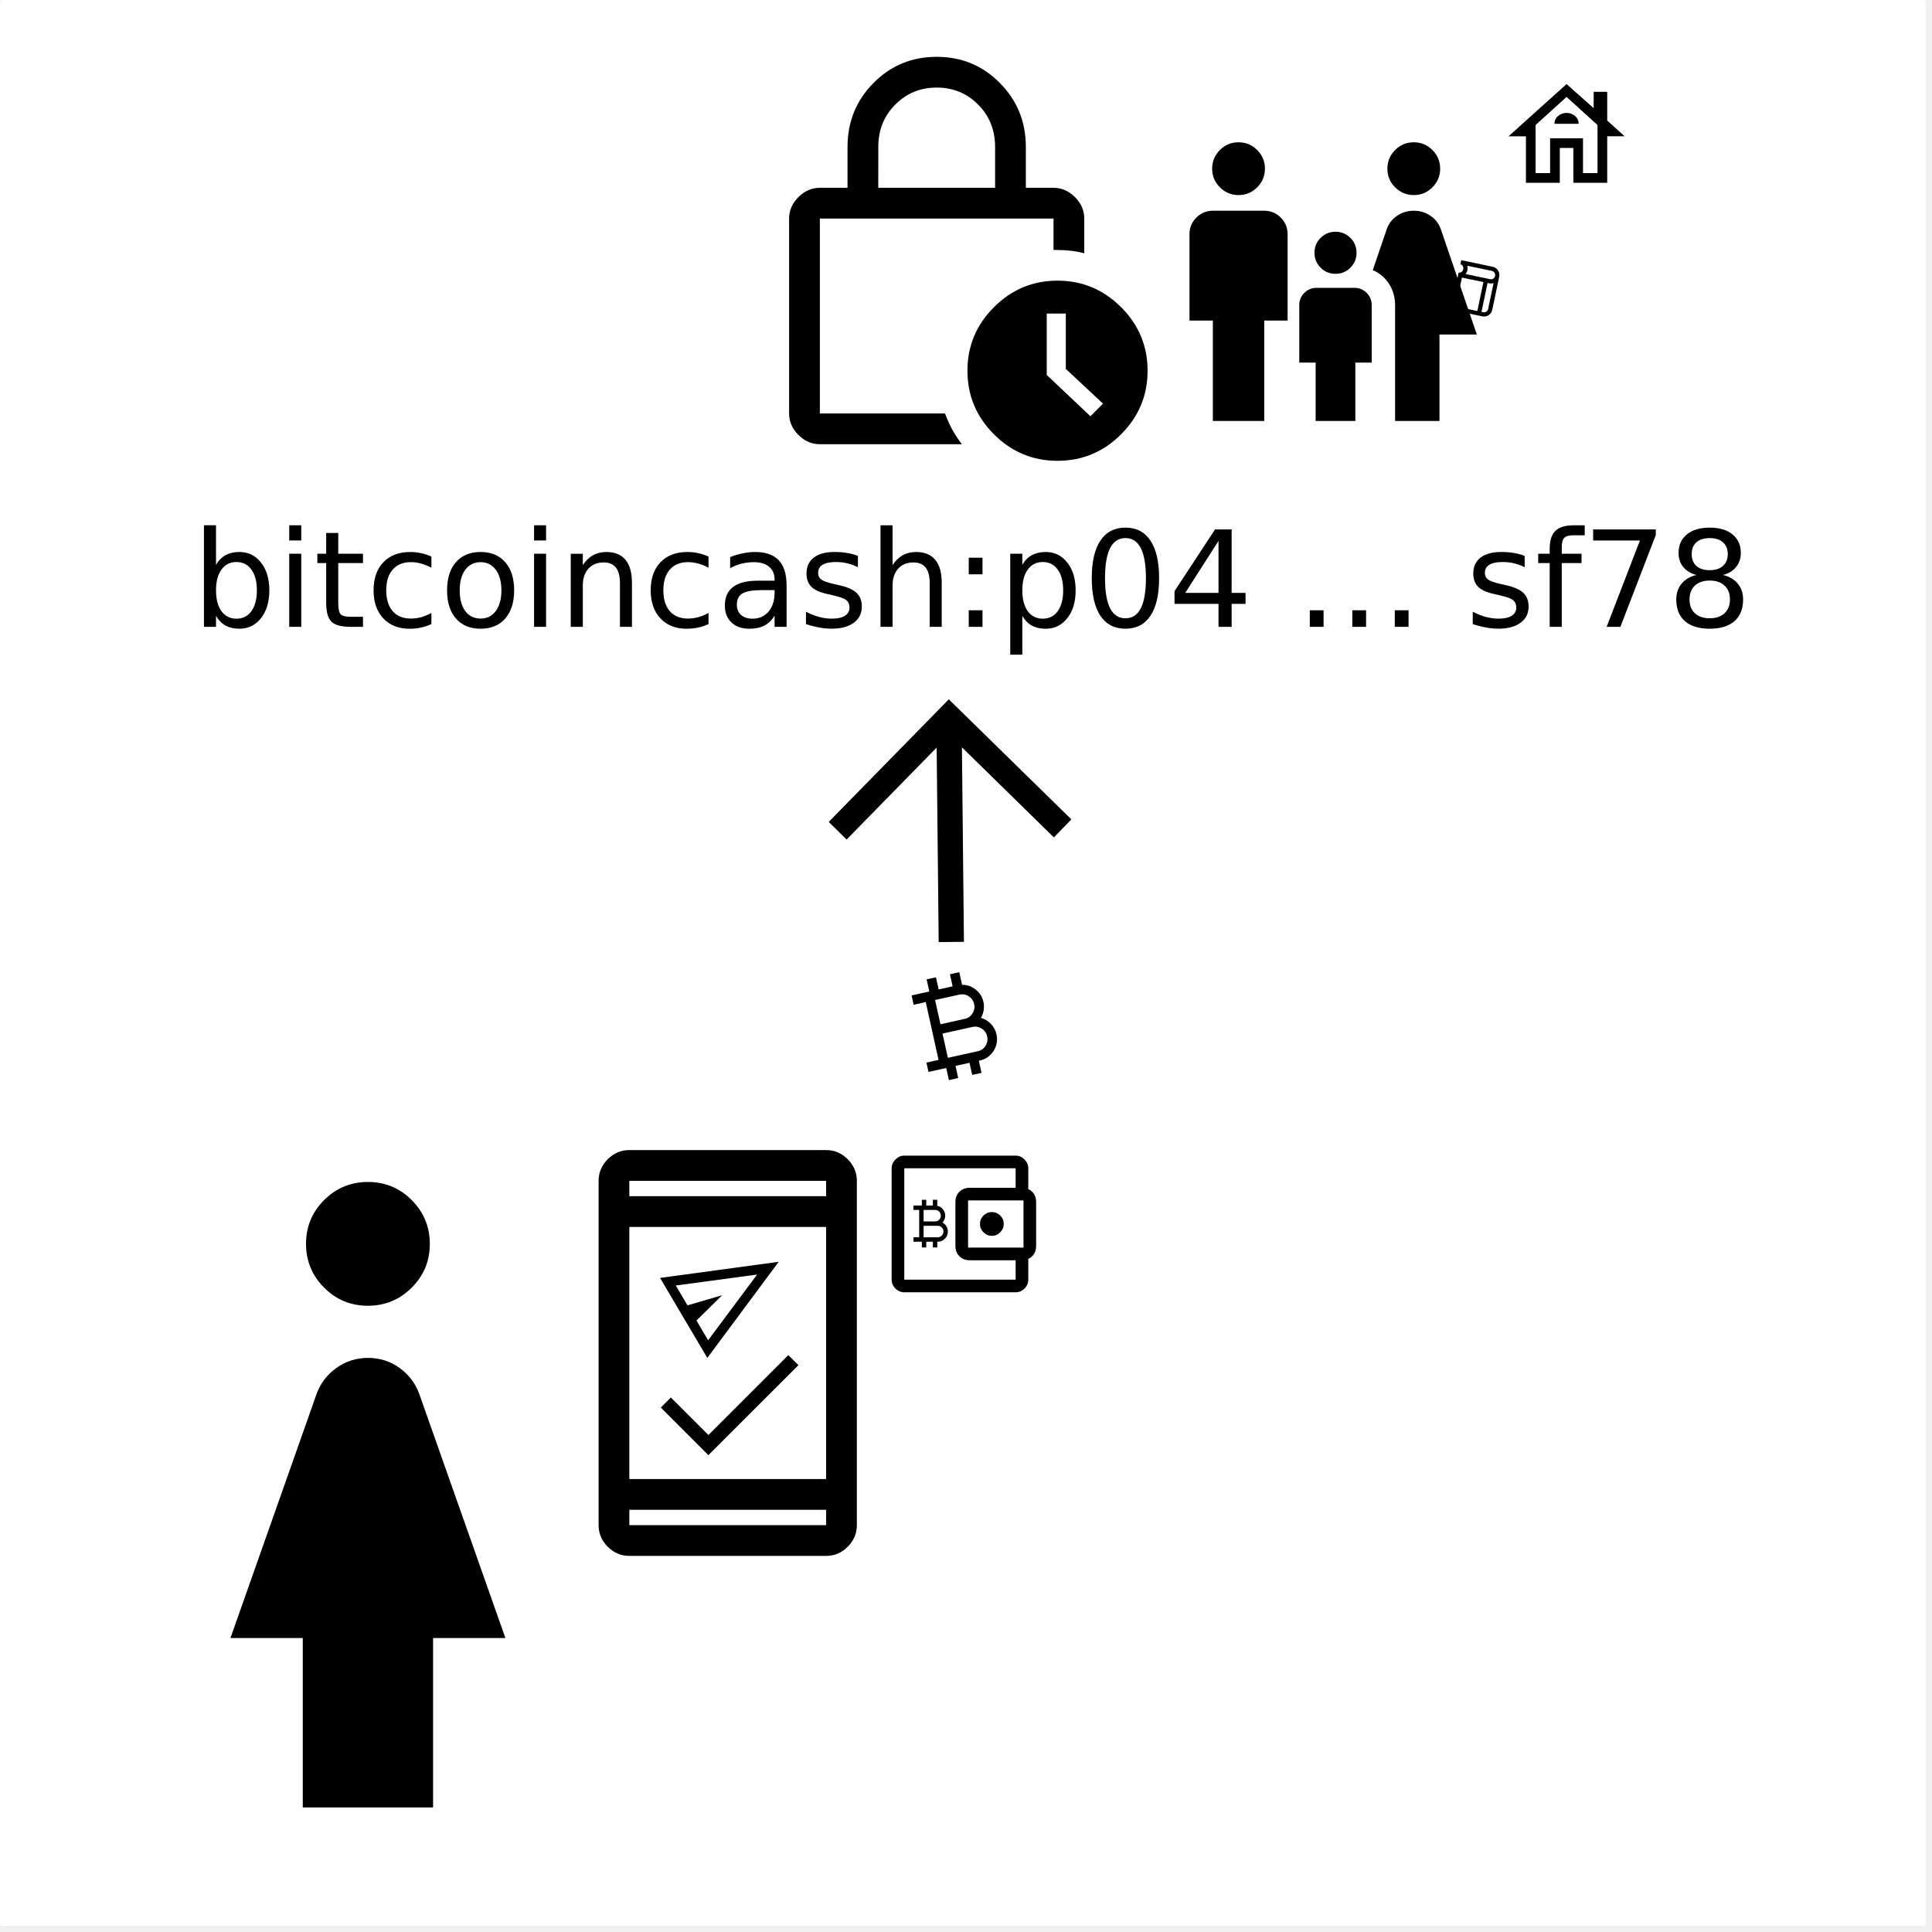
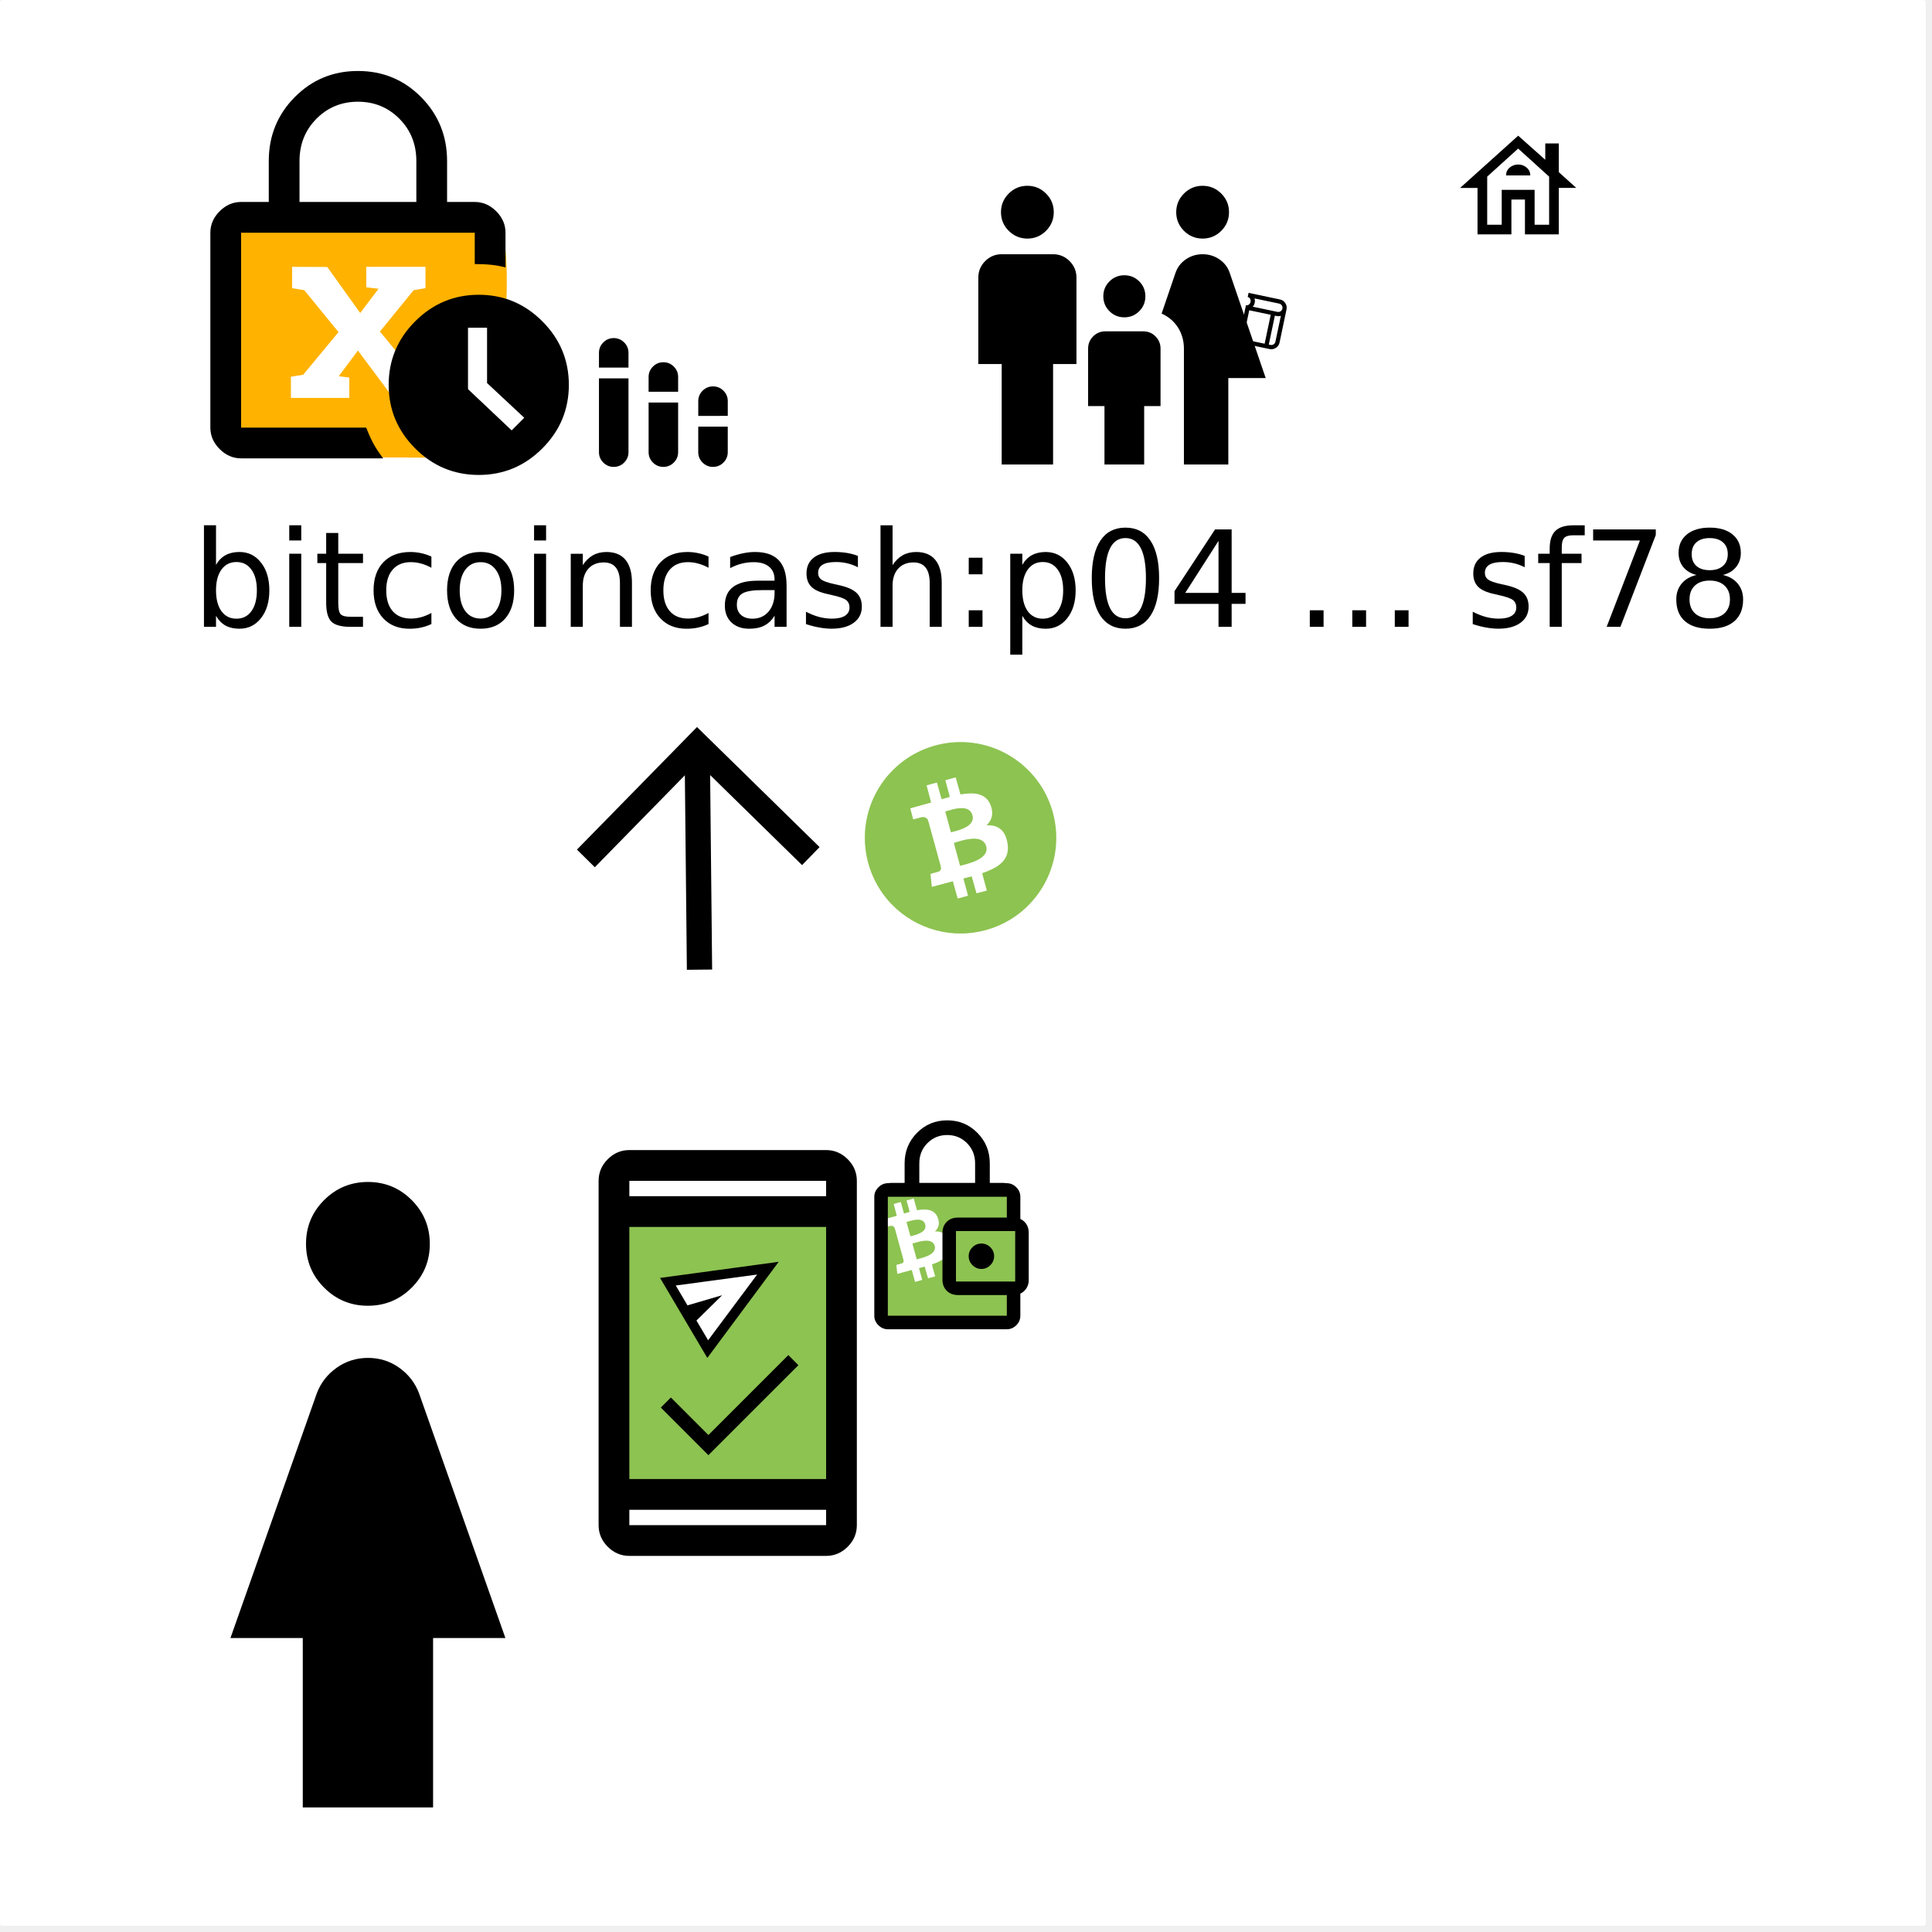
<svg xmlns="http://www.w3.org/2000/svg" width="400" height="400" version="1.1" viewBox="0 0 105.83 105.83" id="svg72">
  <defs id="defs76" />
-   <rect width="105.49" height="105.49" ry=".133" fill="#fff" id="rect2" />
+   <rect width="105.49" height="105.49" ry=".133" fill="#fff" id="rect2" style="fill:#ffffff" />
+   <g id="g2377" transform="matrix(0.9999685,0,0,0.9999685,-5.835873,-5.281656)">
+     <g transform="matrix(0.1014816,0,0,0.1014816,18.72145,16.95942)" id="g16">
+       <path d="M 65.419,0.361 C 45.375,0.361 10.667,-4.316 -1.014,10.154 -9.841,21.089 1.699,48.934 1.699,64.081 1.699,78.436 -11.356,108.515 -3.346,119.169 8.281,134.632 44.583,131.871 65.419,131.871 c 7.369,0 43.336,-0.132 50.284,0.452 0,0 8.178,-48.65 8.178,-76.472 2.816,-6.847 20.754,21.053 22.01,1.802 1.46,-22.376 0.951,-45.43 -3.651,-51.261 C 130.572,-8.395 85.717,0.361 65.419,0.361 Z m -34.705,28.607 18.962,0.066 17.785,24.847 9.873,-13.077 -6.604,-0.784 v -11.05 h 31.973 v 11.508 l -6.408,1.112 -18.177,22.296 19.158,23.343 6.67,1.046 v 11.443 h -18.635 l -19.093,-25.566 -10.331,13.862 5.689,0.719 v 10.985 h -31.516 v -11.443 l 6.604,-1.046 19.093,-23.016 -18.439,-22.623 -6.604,-1.112 z" fill="#ffb200" stroke="#000000" stroke-dasharray="0, 6.182" stroke-linejoin="bevel" stroke-miterlimit="4.1" stroke-opacity="0.253" stroke-width="0.562" id="path14" />
+     </g>
+     <path d="m 22.243,16.345 h 6.4 v -2.24 q 0,-1.381 -0.926,-2.316 -0.926,-0.935 -2.274,-0.935 -1.347,0 -2.274,0.935 -0.926,0.935 -0.926,2.316 z m 4.581,14.045 h -7.781 q -0.665,0 -1.175,-0.509 Q 17.359,29.371 17.359,28.706 V 18.029 q 0,-0.665 0.509,-1.175 0.509,-0.509 1.175,-0.509 h 1.516 v -2.24 q 0,-2.063 1.419,-3.499 1.419,-1.436 3.465,-1.436 2.046,0 3.465,1.436 1.419,1.436 1.419,3.499 v 2.24 h 1.516 q 0.665,0 1.175,0.509 0.509,0.509 0.509,1.175 v 1.903 q -0.371,-0.101 -0.771,-0.143 -0.4,-0.042 -0.914,-0.042 V 18.029 H 19.043 v 10.677 h 6.855 q 0.185,0.488 0.387,0.863 0.202,0.375 0.539,0.821 z m 5.238,0.909 q -2.029,0 -3.482,-1.453 -1.453,-1.453 -1.453,-3.482 0,-2.029 1.453,-3.482 1.453,-1.453 3.482,-1.453 2.029,0 3.482,1.453 1.453,1.453 1.453,3.482 0,2.029 -1.453,3.482 -1.453,1.453 -3.482,1.453 z m 1.802,-2.442 0.691,-0.69 -2.038,-1.903 v -3.031 h -1.044 v 3.365 z M 19.043,18.028 v 10.677 z" stroke-width="0.025" id="path16-3" />
+     <path d="m 39.455,30.858 q -0.334,0 -0.571,-0.237 -0.237,-0.237 -0.237,-0.571 v -4.042 h 1.617 v 4.042 q 0,0.334 -0.238,0.571 -0.238,0.237 -0.571,0.237 z M 38.647,25.419 v -0.809 q 0,-0.334 0.238,-0.571 0.238,-0.237 0.571,-0.237 0.334,0 0.571,0.237 0.237,0.237 0.237,0.571 v 0.808 z m 3.527,5.439 q -0.334,0 -0.571,-0.237 -0.237,-0.237 -0.237,-0.571 v -2.719 h 1.617 v 2.719 q 0,0.334 -0.238,0.571 -0.238,0.237 -0.571,0.237 z m -0.808,-4.116 v -0.809 q 0,-0.334 0.238,-0.571 0.238,-0.237 0.571,-0.237 0.334,0 0.571,0.237 0.237,0.237 0.237,0.571 v 0.808 z m 3.527,4.116 q -0.334,0 -0.571,-0.237 -0.237,-0.237 -0.237,-0.571 v -1.396 h 1.617 v 1.396 q 0,0.334 -0.238,0.571 -0.238,0.237 -0.571,0.237 z M 44.086,28.065 V 27.256 q 0,-0.334 0.238,-0.571 0.238,-0.237 0.571,-0.237 0.334,0 0.571,0.237 0.237,0.237 0.237,0.571 v 0.808 z" stroke-width="0.011" id="path18-5" />
+   </g>
  <path d="m20.15 71.526q-1.406 0-2.397-0.994-0.99-0.994-0.99-2.4t0.994-2.397q0.994-0.99 2.4-0.99 1.406 0 2.397 0.994 0.99 0.994 0.99 2.4 0 1.406-0.994 2.397-0.994 0.99-2.4 0.99zm-3.565 27.481v-9.279h-3.962l4.729-13.401q0.321-0.857 1.084-1.401 0.763-0.544 1.722-0.544 0.959 0 1.718 0.544 0.758 0.544 1.08 1.401l4.729 13.401h-3.962v9.279z" stroke-width=".054" id="path4" />
-   <g transform="matrix(.67613 0 0 .67613 -2.184 16.186)" id="g10">
-     <path d="m77.914 77.124v-0.465h-0.679v-0.357h0.465v-2.216h-0.465v-0.357h0.679v-0.465h0.357v0.465h0.536v-0.465h0.357v0.484q0.286 0.064 0.465 0.29 0.179 0.226 0.179 0.512 0 0.152-0.057 0.298-0.057 0.146-0.164 0.262 0.202 0.109 0.319 0.304 0.117 0.195 0.117 0.424 0 0.34-0.24 0.581-0.24 0.241-0.583 0.241h-0.036v0.465h-0.357v-0.465h-0.536v0.465zm0.143-2.109h0.93q0.195 0 0.33-0.137 0.135-0.137 0.135-0.328 0-0.195-0.135-0.33-0.135-0.135-0.33-0.135h-0.93zm0 1.287h1.144q0.195 0 0.33-0.137 0.135-0.137 0.135-0.328 0-0.195-0.135-0.33-0.135-0.135-0.33-0.135h-1.144z" stroke-width=".005" id="path6" />
-     <path d="m83.586 76.184q0.39 0 0.677-0.287 0.287-0.287 0.287-0.682 0-0.395-0.287-0.677-0.287-0.282-0.677-0.282-0.39 0-0.677 0.282-0.287 0.282-0.287 0.677 0 0.395 0.287 0.682 0.287 0.287 0.677 0.287zm-7.094 3.004v0.543-9.021zm0 1.569q-0.405 0-0.715-0.305-0.31-0.305-0.31-0.72v-9.021q0-0.405 0.31-0.715 0.31-0.31 0.715-0.31h9.021q0.415 0 0.72 0.31 0.305 0.31 0.305 0.715v1.886h-1.025v-1.886h-9.021v9.021h9.021v-1.876h1.025v1.876q0 0.415-0.305 0.72t-0.72 0.305zm5.31-2.594q-0.518 0-0.843-0.325-0.325-0.325-0.325-0.833v-3.557q0-0.518 0.325-0.838 0.325-0.32 0.843-0.32h4.203q0.518 0 0.843 0.32 0.325 0.32 0.325 0.838v3.557q0 0.507-0.325 0.833-0.325 0.325-0.843 0.325zm4.347-1.025v-3.824h-4.49v3.824z" stroke-width=".015" id="path8" />
+   <g id="g9985" transform="matrix(0.4776446,0,0,0.4776446,-9.068813,56.5661)">
+     <g id="g9973">
+       <path d="m 124.414,17.231 h 6.4 v -2.24 c 0,-0.921 -0.309,-1.692 -0.926,-2.316 -0.618,-0.623 -1.375,-0.935 -2.273,-0.935 -0.898,0 -1.656,0.312 -2.273,0.935 -0.618,0.623 -0.926,1.395 -0.926,2.316 z m 4.581,14.045 h -7.781 c -0.443,0 -0.835,-0.17 -1.175,-0.509 -0.34,-0.34 -0.509,-0.731 -0.509,-1.175 V 18.915 c 0,-0.443 0.17,-0.835 0.509,-1.175 0.34,-0.34 0.731,-0.509 1.175,-0.509 h 1.516 v -2.24 c 0,-1.375 0.473,-2.542 1.419,-3.499 0.946,-0.957 2.101,-1.436 3.465,-1.436 1.364,0 2.519,0.479 3.465,1.436 0.946,0.957 1.419,2.123 1.419,3.499 v 2.24 h 1.516 c 0.443,0 0.835,0.17 1.175,0.509 0.34,0.34 0.509,0.731 0.509,1.175 v 1.903 c -0.247,-0.067 -0.504,-0.115 -0.77,-0.143 -0.267,-0.028 -0.571,-0.042 -0.914,-0.042 v -1.718 h -12.799 v 10.677 h 6.854 c 0.124,0.326 0.253,0.613 0.387,0.863 0.135,0.25 0.314,0.523 0.539,0.821 z m -7.781,-12.361 v 10.677 z" stroke-width="0.025" id="path26-9" />
+     </g>
+     <g transform="matrix(1.6027,0,0,1.6027,-11.12753,-76.26737)" id="g14-3">
+       <g transform="matrix(0.00965946,0,0,0.00965946,80.69794,59.92945)" id="g58-6-7">
+         <rect style="fill:#8dc351;fill-opacity:1;stroke-width:65.595;stroke-linejoin:round;stroke-dashoffset:7.35" id="rect3960-5" width="1000.355" height="963.94" x="116.863" y="-95.88" />
+         <g transform="matrix(0.04188,0,0,0.04188,75.616,54.993)" fill="#8dc351" id="g52-2-9">
+           <path d="m 7525,15989 c -349,-23 -745,-74 -1074,-139 -1411,-279 -2741,-944 -3806,-1903 -103,-94 -479,-466 -575,-572 -245,-266 -540,-648 -754,-974 -84,-128 -216,-339 -216,-346 0,-2 -17,-32 -38,-66 -48,-80 -130,-233 -220,-414 C 359,10611 82,9566 10,8445 -3,8240 -3,7750 10,7545 113,5935 655,4458 1610,3185 c 239,-319 428,-535 744,-850 286,-286 436,-420 706,-632 C 4666,442 6732,-162 8765,35 c 1734,169 3354,891 4645,2071 632,577 1156,1241 1589,2014 64,113 231,450 301,605 345,767 574,1625 659,2470 32,311 41,496 41,810 0,808 -118,1588 -356,2359 -526,1697 -1613,3186 -3064,4197 -1216,848 -2616,1332 -4135,1429 -181,11 -740,11 -920,-1 z" id="path50-9-2" />
+         </g>
+         <g transform="matrix(0.0610117,0,0,0.0610117,-103.8285,-229.3502)" fill="#ffffff" id="g56-1-2">
+           <path d="m 7751,13046 c -6,-17 -62,-222 -127,-456 -195,-713 -262,-951 -266,-956 -3,-2 -398,103 -879,234 -481,131 -875,238 -877,237 -3,-3 -112,-1041 -112,-1071 0,-17 8,-23 33,-28 75,-14 558,-147 627,-172 101,-38 181,-113 204,-193 28,-95 21,-155 -43,-390 -33,-119 -139,-504 -236,-856 -97,-352 -239,-867 -315,-1145 -76,-278 -193,-703 -260,-945 -67,-242 -142,-514 -166,-605 -25,-91 -57,-185 -72,-210 -44,-77 -110,-138 -190,-177 -67,-34 -84,-38 -171,-41 -134,-6 -233,16 -734,162 -81,23 -120,30 -122,22 -7,-20 -247,-901 -249,-910 0,-4 87,-33 194,-62 107,-30 499,-138 870,-241 371,-102 678,-189 682,-192 4,-3 -81,-323 -188,-711 -107,-388 -192,-710 -190,-715 2,-6 28,-17 57,-24 30,-8 222,-61 428,-117 206,-57 376,-103 377,-101 1,1 88,315 193,697 106,382 194,696 196,698 2,2 137,-35 302,-83 164,-48 318,-92 343,-100 35,-10 44,-17 42,-31 -2,-11 -87,-320 -188,-689 -101,-368 -184,-674 -184,-680 0,-9 858,-250 865,-243 2,2 91,322 198,711 107,389 196,710 199,712 2,3 42,-2 89,-10 416,-74 899,-94 1184,-51 672,104 1078,440 1283,1061 196,592 97,1085 -302,1499 l -73,76 h 118 c 828,0 1344,393 1564,1190 130,470 135,910 15,1273 -41,126 -137,313 -218,427 -145,205 -419,444 -699,612 -277,166 -754,378 -1083,483 -30,10 -58,20 -62,24 -4,3 71,290 166,636 96,347 185,671 198,721 l 25,91 -426,117 c -234,64 -431,116 -436,116 -6,0 -98,-318 -204,-707 -107,-390 -195,-709 -196,-710 -1,-2 -143,35 -316,81 -173,46 -329,87 -346,91 -18,3 -33,12 -33,18 0,11 16,68 259,952 71,259 128,471 126,473 -1,1 -196,56 -433,121 l -431,118 z m 442,-2762 c 928,-243 1429,-470 1733,-785 93,-98 132,-151 179,-252 54,-113 70,-186 69,-317 0,-211 -79,-419 -214,-563 -317,-339 -883,-384 -1824,-143 -226,58 -696,197 -696,207 0,4 117,433 260,953 143,520 260,948 260,951 0,10 22,5 233,-51 z M 7391,7495 c 657,-172 1015,-321 1295,-540 97,-76 161,-145 225,-243 60,-91 87,-161 107,-277 19,-113 7,-234 -39,-369 -102,-305 -310,-473 -660,-532 -82,-13 -140,-16 -298,-11 -227,6 -400,32 -681,103 -171,42 -609,170 -618,179 -4,4 126,484 431,1588 24,87 46,147 53,147 6,0 90,-20 185,-45 z" fill="#ffffff" id="path54-2-8" />
+         </g>
+       </g>
+       <path d="m 89.015,64.495 q 0.368,0 0.639,-0.271 0.271,-0.271 0.271,-0.643 0,-0.373 -0.271,-0.639 -0.271,-0.266 -0.639,-0.266 -0.368,0 -0.639,0.266 -0.271,0.266 -0.271,0.639 0,0.372 0.271,0.643 0.271,0.271 0.639,0.271 z m -6.696,2.835 v 0.513 -8.514 z m 0,1.48 q -0.382,0 -0.675,-0.288 -0.293,-0.288 -0.293,-0.68 v -8.514 q 0,-0.382 0.293,-0.675 0.293,-0.293 0.675,-0.293 h 8.514 q 0.392,0 0.68,0.293 0.288,0.293 0.288,0.675 v 1.78 h -0.968 v -1.78 h -8.514 v 8.514 h 8.514 v -1.771 h 0.968 v 1.771 q 0,0.392 -0.288,0.68 -0.288,0.288 -0.68,0.288 z m 5.012,-2.448 q -0.489,0 -0.796,-0.307 -0.307,-0.307 -0.307,-0.786 v -3.357 q 0,-0.489 0.307,-0.791 0.307,-0.302 0.796,-0.302 h 3.967 q 0.489,0 0.796,0.302 0.307,0.302 0.307,0.791 v 3.357 q 0,0.479 -0.307,0.786 -0.307,0.307 -0.796,0.307 z m 4.102,-0.968 v -3.609 h -4.238 v 3.609 z" stroke-width="0.015" id="path12-9" />
+     </g>
+     <rect style="fill:#8dc351;stroke-width:2.858;stroke-linejoin:round;stroke-dashoffset:7.35;fill-opacity:1" id="rect4978" width="26.03" height="32.744" x="89.462" y="20.373" />
  </g>
  <path d="m34.474 85.228q-0.682 0-1.183-0.501-0.501-0.501-0.501-1.183v-18.862q0-0.682 0.501-1.183 0.501-0.501 1.183-0.501h10.778q0.682 0 1.183 0.501 0.501 0.501 0.501 1.183v18.862q0 0.682-0.501 1.183-0.501 0.501-1.183 0.501zm0-2.526v0.842h10.778v-0.842zm0-1.684h10.778v-13.81h-10.778zm0-15.494h10.778v-0.842h-10.778zm0 0v-0.842zm0 17.178v0.842z" stroke-width=".025" id="path12" />
-   <path d="m48.109 10.288h6.4v-2.24q0-1.381-0.926-2.316-0.926-0.935-2.273-0.935-1.347 0-2.273 0.935-0.926 0.935-0.926 2.316zm4.581 14.045h-7.781q-0.665 0-1.175-0.509-0.509-0.509-0.509-1.175v-10.677q0-0.665 0.509-1.175 0.509-0.509 1.175-0.509h1.516v-2.24q0-2.063 1.419-3.499 1.419-1.436 3.465-1.436 2.046 0 3.465 1.436 1.419 1.436 1.419 3.499v2.24h1.516q0.665 0 1.175 0.509 0.509 0.509 0.509 1.175v1.903q-0.371-0.101-0.77-0.143-0.4-0.042-0.914-0.042v-1.718h-12.799v10.677h6.854q0.185 0.488 0.387 0.863 0.202 0.375 0.539 0.821zm5.238 0.909q-2.029 0-3.482-1.452t-1.452-3.482q0-2.029 1.452-3.482t3.482-1.452q2.029 0 3.482 1.452t1.452 3.482q0 2.029-1.452 3.482t-3.482 1.452zm1.802-2.442 0.69-0.69-2.038-1.903v-3.031h-1.044v3.364zm-14.82-10.829v10.677z" stroke-width=".025" id="path14" />
  <g stroke-width=".229" aria-label="bitcoincash:p04 ... sf78" id="g60">
    <path d="m14.071 32.338q0-0.726-0.3-1.137-0.297-0.415-0.819-0.415t-0.822 0.415q-0.297 0.411-0.297 1.137t0.297 1.141q0.3 0.411 0.822 0.411t0.819-0.411q0.3-0.415 0.3-1.141zm-2.238-1.398q0.207-0.358 0.522-0.529 0.318-0.175 0.758-0.175 0.729 0 1.183 0.579 0.458 0.579 0.458 1.523t-0.458 1.523q-0.454 0.579-1.183 0.579-0.44 0-0.758-0.172-0.315-0.175-0.522-0.533v0.601h-0.661v-5.563h0.661z" id="path16" />
    <path d="m15.844 30.332h0.658v4.004h-0.658zm0-1.559h0.658v0.833h-0.658z" id="path18" />
    <path d="m18.529 29.196v1.137h1.355v0.511h-1.355v2.174q0 0.49 0.132 0.629 0.136 0.139 0.547 0.139h0.676v0.551h-0.676q-0.761 0-1.051-0.282-0.29-0.286-0.29-1.037v-2.174h-0.483v-0.511h0.483v-1.137z" id="path20" />
    <path d="m23.631 30.486v0.615q-0.279-0.154-0.561-0.229-0.279-0.079-0.565-0.079-0.64 0-0.994 0.408-0.354 0.404-0.354 1.137t0.354 1.141q0.354 0.404 0.994 0.404 0.286 0 0.565-0.075 0.282-0.079 0.561-0.232v0.608q-0.275 0.129-0.572 0.193-0.293 0.064-0.626 0.064-0.904 0-1.437-0.568-0.533-0.568-0.533-1.534 0-0.98 0.536-1.541 0.54-0.561 1.476-0.561 0.304 0 0.593 0.064 0.29 0.061 0.561 0.186z" id="path22" />
    <path d="m26.326 30.794q-0.529 0-0.837 0.415-0.307 0.411-0.307 1.13 0 0.719 0.304 1.133 0.307 0.411 0.84 0.411 0.526 0 0.833-0.415 0.307-0.415 0.307-1.13 0-0.711-0.307-1.126-0.307-0.418-0.833-0.418zm0-0.558q0.858 0 1.348 0.558t0.49 1.544q0 0.983-0.49 1.544-0.49 0.558-1.348 0.558-0.862 0-1.351-0.558-0.486-0.561-0.486-1.544 0-0.987 0.486-1.544 0.49-0.558 1.351-0.558z" id="path24" />
    <path d="m29.255 30.332h0.658v4.004h-0.658zm0-1.559h0.658v0.833h-0.658z" id="path26" />
    <path d="m34.617 31.92v2.417h-0.658v-2.395q0-0.568-0.222-0.851t-0.665-0.282q-0.533 0-0.84 0.34t-0.307 0.926v2.263h-0.661v-4.004h0.661v0.622q0.236-0.361 0.554-0.54 0.322-0.179 0.74-0.179 0.69 0 1.044 0.429 0.354 0.425 0.354 1.255z" id="path28" />
    <path d="m38.811 30.486v0.615q-0.279-0.154-0.561-0.229-0.279-0.079-0.565-0.079-0.64 0-0.994 0.408-0.354 0.404-0.354 1.137t0.354 1.141q0.354 0.404 0.994 0.404 0.286 0 0.565-0.075 0.282-0.079 0.561-0.232v0.608q-0.275 0.129-0.572 0.193-0.293 0.064-0.626 0.064-0.904 0-1.437-0.568-0.533-0.568-0.533-1.534 0-0.98 0.536-1.541 0.54-0.561 1.476-0.561 0.304 0 0.593 0.064 0.29 0.061 0.561 0.186z" id="path30" />
    <path d="m41.775 32.324q-0.797 0-1.105 0.182-0.307 0.182-0.307 0.622 0 0.35 0.229 0.558 0.232 0.204 0.629 0.204 0.547 0 0.876-0.386 0.332-0.39 0.332-1.033v-0.147zm1.312-0.272v2.284h-0.658v-0.608q-0.225 0.365-0.561 0.54-0.336 0.172-0.822 0.172-0.615 0-0.98-0.343-0.361-0.347-0.361-0.926 0-0.676 0.45-1.019 0.454-0.343 1.351-0.343h0.922v-0.064q0-0.454-0.3-0.701-0.297-0.25-0.837-0.25-0.343 0-0.669 0.082t-0.626 0.247v-0.608q0.361-0.139 0.701-0.207 0.34-0.071 0.661-0.071 0.869 0 1.298 0.45 0.429 0.45 0.429 1.366z" id="path32" />
    <path d="m46.994 30.45v0.622q-0.279-0.143-0.579-0.215-0.3-0.071-0.622-0.071-0.49 0-0.736 0.15-0.243 0.15-0.243 0.45 0 0.229 0.175 0.361 0.175 0.129 0.704 0.247l0.225 0.05q0.701 0.15 0.994 0.425 0.297 0.272 0.297 0.761 0 0.558-0.443 0.883-0.44 0.325-1.212 0.325-0.322 0-0.672-0.064-0.347-0.061-0.733-0.186v-0.679q0.365 0.189 0.719 0.286 0.354 0.093 0.701 0.093 0.465 0 0.715-0.157 0.25-0.161 0.25-0.45 0-0.268-0.182-0.411-0.179-0.143-0.79-0.275l-0.229-0.054q-0.611-0.129-0.883-0.393-0.272-0.268-0.272-0.733 0-0.565 0.4-0.872t1.137-0.307q0.365 0 0.686 0.054 0.322 0.054 0.593 0.161z" id="path34" />
    <path d="m51.585 31.92v2.417h-0.658v-2.395q0-0.568-0.222-0.851-0.222-0.282-0.665-0.282-0.533 0-0.84 0.34t-0.307 0.926v2.263h-0.661v-5.563h0.661v2.181q0.236-0.361 0.554-0.54 0.322-0.179 0.74-0.179 0.69 0 1.044 0.429 0.354 0.425 0.354 1.255z" id="path36" />
    <path d="m53.065 33.429h0.754v0.908h-0.754zm0-2.878h0.754v0.908h-0.754z" id="path38" />
    <path d="m56 33.736v2.124h-0.661v-5.527h0.661v0.608q0.207-0.358 0.522-0.529 0.318-0.175 0.758-0.175 0.729 0 1.183 0.579 0.458 0.579 0.458 1.523t-0.458 1.523q-0.454 0.579-1.183 0.579-0.44 0-0.758-0.172-0.315-0.175-0.522-0.533zm2.238-1.398q0-0.726-0.3-1.137-0.297-0.415-0.819-0.415t-0.822 0.415q-0.297 0.411-0.297 1.137t0.297 1.141q0.3 0.411 0.822 0.411t0.819-0.411q0.3-0.415 0.3-1.141z" id="path40" />
    <path d="m61.649 29.474q-0.558 0-0.84 0.551-0.279 0.547-0.279 1.648 0 1.098 0.279 1.648 0.282 0.547 0.84 0.547 0.561 0 0.84-0.547 0.282-0.551 0.282-1.648 0-1.101-0.282-1.648-0.279-0.551-0.84-0.551zm0-0.572q0.897 0 1.369 0.711 0.475 0.708 0.475 2.059 0 1.348-0.475 2.059-0.472 0.708-1.369 0.708-0.897 0-1.373-0.708-0.472-0.711-0.472-2.059 0-1.351 0.472-2.059 0.475-0.711 1.373-0.711z" id="path42" />
    <path d="m66.747 29.628-1.823 2.849h1.823zm-0.189-0.629h0.908v3.479h0.761v0.601h-0.761v1.258h-0.719v-1.258h-2.41v-0.697z" id="path44" />
    <path d="m71.748 33.429h0.754v0.908h-0.754z" id="path46" />
    <path d="m74.076 33.429h0.754v0.908h-0.754z" id="path48" />
    <path d="m76.403 33.429h0.754v0.908h-0.754z" id="path50" />
    <path d="m83.518 30.45v0.622q-0.279-0.143-0.579-0.215-0.3-0.071-0.622-0.071-0.49 0-0.736 0.15-0.243 0.15-0.243 0.45 0 0.229 0.175 0.361 0.175 0.129 0.704 0.247l0.225 0.05q0.701 0.15 0.994 0.425 0.297 0.272 0.297 0.761 0 0.558-0.443 0.883-0.44 0.325-1.212 0.325-0.322 0-0.672-0.064-0.347-0.061-0.733-0.186v-0.679q0.365 0.189 0.719 0.286 0.354 0.093 0.701 0.093 0.465 0 0.715-0.157 0.25-0.161 0.25-0.45 0-0.268-0.182-0.411-0.179-0.143-0.79-0.275l-0.229-0.054q-0.611-0.129-0.883-0.393-0.272-0.268-0.272-0.733 0-0.565 0.4-0.872 0.4-0.307 1.137-0.307 0.365 0 0.686 0.054 0.322 0.054 0.593 0.161z" id="path52" />
    <path d="m86.807 28.774v0.547h-0.629q-0.354 0-0.493 0.143-0.136 0.143-0.136 0.515v0.354h1.083v0.511h-1.083v3.493h-0.661v-3.493h-0.629v-0.511h0.629v-0.279q0-0.669 0.311-0.972 0.311-0.307 0.987-0.307z" id="path54" />
    <path d="m87.268 28.999h3.432v0.307l-1.938 5.03h-0.754l1.823-4.73h-2.563z" id="path56" />
    <path d="m93.653 31.802q-0.515 0-0.812 0.275-0.293 0.275-0.293 0.758t0.293 0.758q0.297 0.275 0.812 0.275 0.515 0 0.812-0.275 0.297-0.279 0.297-0.758 0-0.483-0.297-0.758-0.293-0.275-0.812-0.275zm-0.722-0.307q-0.465-0.114-0.726-0.433-0.257-0.318-0.257-0.776 0-0.64 0.454-1.012 0.458-0.372 1.251-0.372 0.797 0 1.251 0.372 0.454 0.372 0.454 1.012 0 0.458-0.261 0.776-0.257 0.318-0.719 0.433 0.522 0.122 0.812 0.475 0.293 0.354 0.293 0.865 0 0.776-0.475 1.19-0.472 0.415-1.355 0.415-0.883 0-1.359-0.415-0.472-0.415-0.472-1.19 0-0.511 0.293-0.865 0.293-0.354 0.815-0.475zm-0.265-1.141q0 0.415 0.257 0.647 0.261 0.232 0.729 0.232 0.465 0 0.726-0.232 0.265-0.232 0.265-0.647 0-0.415-0.265-0.647-0.261-0.232-0.726-0.232-0.468 0-0.729 0.232-0.257 0.232-0.257 0.647z" id="path58" />
  </g>
+   <path d="m38.804 79.71-2.607-2.607 0.552-0.552 2.056 2.056 4.378-4.378 0.552 0.552z" stroke-width=".012" id="path66" />
+   <path d="m 39.009,53.109 -0.11,-10.654 5.036,4.933 0.959,-0.986 -6.714,-6.577 -6.577,6.714 0.979,0.966 4.933,-5.036 0.11,10.654 z" stroke-width="0.021" id="path68" />
+   <path d="m 65.877,13.069 q -0.596,0 -1.022,-0.424 -0.425,-0.424 -0.425,-1.021 0,-0.596 0.424,-1.022 0.424,-0.425 1.021,-0.425 0.596,0 1.022,0.424 0.425,0.424 0.425,1.021 0,0.596 -0.424,1.022 -0.424,0.425 -1.021,0.425 z m -1.025,12.375 v -6.347 q 0,-0.64 -0.323,-1.152 -0.323,-0.512 -0.899,-0.768 l 0.749,-2.195 q 0.154,-0.48 0.566,-0.768 0.413,-0.288 0.931,-0.288 0.518,0 0.931,0.288 0.413,0.288 0.566,0.768 l 1.958,5.726 h -2.047 v 4.735 z m -3.263,-8.062 q -0.48,0 -0.816,-0.336 -0.336,-0.336 -0.336,-0.816 0,-0.48 0.336,-0.816 0.336,-0.336 0.816,-0.336 0.48,0 0.816,0.336 0.336,0.336 0.336,0.816 0,0.48 -0.336,0.816 -0.336,0.336 -0.816,0.336 z m -5.31,-4.313 q -0.596,0 -1.022,-0.424 -0.426,-0.424 -0.426,-1.021 0,-0.596 0.424,-1.022 0.424,-0.425 1.021,-0.425 0.596,0 1.022,0.424 0.425,0.424 0.425,1.021 0,0.596 -0.424,1.022 -0.424,0.425 -1.021,0.425 z m -1.409,12.375 v -5.503 h -1.28 v -4.735 q 0,-0.528 0.376,-0.904 0.376,-0.376 0.904,-0.376 h 2.815 q 0.528,0 0.904,0.376 0.376,0.376 0.376,0.904 v 4.735 h -1.28 v 5.503 z m 5.63,0 v -3.199 h -0.896 v -3.148 q 0,-0.395 0.276,-0.671 0.276,-0.276 0.671,-0.276 h 2.073 q 0.395,0 0.671,0.276 0.276,0.276 0.276,0.671 v 3.148 h -0.896 v 3.199 z" stroke-width="0.019" id="path4-5" />
+   <path d="M 80.935,12.839 V 10.295 h -0.954 l 3.181,-2.863 1.484,1.32 V 7.856 h 0.742 v 1.574 l 0.954,0.862 h -0.954 v 2.547 h -1.855 V 10.931 h -0.742 v 1.908 z m 0.53,-0.53 h 0.795 v -1.908 h 1.802 v 1.908 h 0.795 V 9.675 l -1.696,-1.537 -1.696,1.537 z m 0.795,-1.908 h 1.802 z m 0.239,-0.793 h 1.325 q 0,-0.26 -0.199,-0.428 -0.199,-0.168 -0.464,-0.168 -0.265,0 -0.464,0.167 -0.199,0.167 -0.199,0.429 z" stroke-width="0.008" id="path48-6" />
+   <path d="m 70.114,16.404 q 0.188,0.039 0.292,0.2 0.105,0.16 0.065,0.348 l -0.38,1.811 q -0.039,0.188 -0.2,0.292 -0.16,0.105 -0.348,0.065 l -1.721,-0.361 0.428,-2.038 q 0.087,0.018 0.16,-0.037 0.072,-0.055 0.092,-0.147 0.019,-0.092 -0.025,-0.171 -0.044,-0.08 -0.131,-0.098 l 0.048,-0.226 z m 0.049,0.893 q -0.056,0.02 -0.116,0.023 -0.06,0.003 -0.123,-0.011 l -0.09,-0.019 -0.333,1.585 0.09,0.019 q 0.094,0.02 0.174,-0.032 0.08,-0.052 0.1,-0.146 z m -0.556,-0.054 -1.177,-0.247 -0.333,1.585 1.177,0.247 z m 0.556,0.054 -0.345,1.645 z m -0.095,-0.667 -1.349,-0.283 q 0.017,0.056 0.021,0.116 0.004,0.06 -0.01,0.123 -0.012,0.063 -0.04,0.117 -0.026,0.054 -0.068,0.097 l 1.351,0.284 q 0.094,0.02 0.174,-0.032 0.08,-0.052 0.099,-0.147 0.021,-0.095 -0.032,-0.175 -0.052,-0.079 -0.146,-0.099 z" stroke-width="0.003" id="path50-7" />
+   <g transform="matrix(0.01565115,0,0,0.01565115,46.18906,39.78754)" id="g58-4-1">
+     <g transform="matrix(0.04188,0,0,0.04188,75.616,54.993)" fill="#8dc351" id="g52-5-0">
+       <path d="m 7525,15989 c -349,-23 -745,-74 -1074,-139 -1411,-279 -2741,-944 -3806,-1903 -103,-94 -479,-466 -575,-572 -245,-266 -540,-648 -754,-974 -84,-128 -216,-339 -216,-346 0,-2 -17,-32 -38,-66 -48,-80 -130,-233 -220,-414 C 359,10611 82,9566 10,8445 -3,8240 -3,7750 10,7545 113,5935 655,4458 1610,3185 c 239,-319 428,-535 744,-850 286,-286 436,-420 706,-632 C 4666,442 6732,-162 8765,35 c 1734,169 3354,891 4645,2071 632,577 1156,1241 1589,2014 64,113 231,450 301,605 345,767 574,1625 659,2470 32,311 41,496 41,810 0,808 -118,1588 -356,2359 -526,1697 -1613,3186 -3064,4197 -1216,848 -2616,1332 -4135,1429 -181,11 -740,11 -920,-1 z" id="path50-5-0-6" />
+     </g>
+     <g transform="matrix(0.04188,0,0,0.04188,75.616,54.993)" fill="#ffffff" id="g56-3-3">
+       <path d="m 7751,13046 c -6,-17 -62,-222 -127,-456 -195,-713 -262,-951 -266,-956 -3,-2 -398,103 -879,234 -481,131 -875,238 -877,237 -3,-3 -112,-1041 -112,-1071 0,-17 8,-23 33,-28 75,-14 558,-147 627,-172 101,-38 181,-113 204,-193 28,-95 21,-155 -43,-390 -33,-119 -139,-504 -236,-856 -97,-352 -239,-867 -315,-1145 -76,-278 -193,-703 -260,-945 -67,-242 -142,-514 -166,-605 -25,-91 -57,-185 -72,-210 -44,-77 -110,-138 -190,-177 -67,-34 -84,-38 -171,-41 -134,-6 -233,16 -734,162 -81,23 -120,30 -122,22 -7,-20 -247,-901 -249,-910 0,-4 87,-33 194,-62 107,-30 499,-138 870,-241 371,-102 678,-189 682,-192 4,-3 -81,-323 -188,-711 -107,-388 -192,-710 -190,-715 2,-6 28,-17 57,-24 30,-8 222,-61 428,-117 206,-57 376,-103 377,-101 1,1 88,315 193,697 106,382 194,696 196,698 2,2 137,-35 302,-83 164,-48 318,-92 343,-100 35,-10 44,-17 42,-31 -2,-11 -87,-320 -188,-689 -101,-368 -184,-674 -184,-680 0,-9 858,-250 865,-243 2,2 91,322 198,711 107,389 196,710 199,712 2,3 42,-2 89,-10 416,-74 899,-94 1184,-51 672,104 1078,440 1283,1061 196,592 97,1085 -302,1499 l -73,76 h 118 c 828,0 1344,393 1564,1190 130,470 135,910 15,1273 -41,126 -137,313 -218,427 -145,205 -419,444 -699,612 -277,166 -754,378 -1083,483 -30,10 -58,20 -62,24 -4,3 71,290 166,636 96,347 185,671 198,721 l 25,91 -426,117 c -234,64 -431,116 -436,116 -6,0 -98,-318 -204,-707 -107,-390 -195,-709 -196,-710 -1,-2 -143,35 -316,81 -173,46 -329,87 -346,91 -18,3 -33,12 -33,18 0,11 16,68 259,952 71,259 128,471 126,473 -1,1 -196,56 -433,121 l -431,118 z m 442,-2762 c 928,-243 1429,-470 1733,-785 93,-98 132,-151 179,-252 54,-113 70,-186 69,-317 0,-211 -79,-419 -214,-563 -317,-339 -883,-384 -1824,-143 -226,58 -696,197 -696,207 0,4 117,433 260,953 143,520 260,948 260,951 0,10 22,5 233,-51 z M 7391,7495 c 657,-172 1015,-321 1295,-540 97,-76 161,-145 225,-243 60,-91 87,-161 107,-277 19,-113 7,-234 -39,-369 -102,-305 -310,-473 -660,-532 -82,-13 -140,-16 -298,-11 -227,6 -400,32 -681,103 -171,42 -609,170 -618,179 -4,4 126,484 431,1588 24,87 46,147 53,147 6,0 90,-20 185,-45 z" fill="#ffffff" id="path54-6-2" />
+     </g>
+   </g>
+   <path id="rect4980" style="fill:#ffffff;fill-opacity:1;stroke-width:1.365;stroke-linejoin:round;stroke-dashoffset:7.35" d="m 36.717,70.168 c 1.935,-0.242 3.892,-0.572 5.564,-0.747 l -3.515,4.54 z" />
  <path d="m38.745 74.384-2.589-4.383 6.5-0.883zm0.044-0.968 2.684-3.599-4.456 0.6 0.642 1.087 1.901-0.556-1.41 1.387zm0 0-1.772-3z" stroke-width=".008" id="path62" />
-   <path d="m51.978 59.166-0.147-0.664-0.971 0.215-0.113-0.511 0.664-0.147-0.7-3.168-0.664 0.147-0.113-0.511 0.971-0.215-0.147-0.664 0.511-0.113 0.147 0.664 0.766-0.169-0.147-0.664 0.511-0.113 0.153 0.692q0.429 2e-3 0.756 0.268 0.327 0.267 0.417 0.675 0.048 0.217 0.012 0.443-0.036 0.226-0.152 0.426 0.323 0.092 0.552 0.334 0.229 0.241 0.301 0.568 0.107 0.485-0.159 0.906-0.266 0.421-0.757 0.529l-0.051 0.011 0.147 0.664-0.511 0.113-0.147-0.664-0.766 0.169 0.147 0.664zm-0.462-3.06 1.328-0.294q0.278-0.061 0.428-0.3 0.15-0.238 0.089-0.511-0.061-0.278-0.297-0.429-0.235-0.15-0.514-0.089l-1.328 0.294zm0.406 1.839 1.635-0.361q0.278-0.061 0.428-0.3 0.15-0.238 0.089-0.511-0.061-0.278-0.297-0.429-0.236-0.15-0.514-0.089l-1.635 0.361z" stroke-width=".008" id="path64" />
-   <path d="m38.804 79.71-2.607-2.607 0.552-0.552 2.056 2.056 4.378-4.378 0.552 0.552z" stroke-width=".012" id="path66" />
-   <path d="m52.802 51.591-0.11-10.654 5.036 4.933 0.959-0.986-6.714-6.577-6.577 6.714 0.979 0.966 4.933-5.036 0.11 10.654z" stroke-width=".021" id="path68" />
-   <path d="m 77.444,10.686 q -0.596,0 -1.022,-0.424 -0.425,-0.424 -0.425,-1.021 0,-0.596 0.424,-1.022 0.424,-0.425 1.021,-0.425 0.596,0 1.022,0.424 0.425,0.424 0.425,1.021 0,0.596 -0.424,1.022 -0.424,0.425 -1.021,0.425 z m -1.025,12.375 v -6.347 q 0,-0.64 -0.323,-1.152 -0.323,-0.512 -0.899,-0.768 l 0.749,-2.195 q 0.154,-0.48 0.566,-0.768 0.413,-0.288 0.931,-0.288 0.518,0 0.931,0.288 0.413,0.288 0.566,0.768 l 1.958,5.726 h -2.047 v 4.735 z m -3.263,-8.062 q -0.48,0 -0.816,-0.336 -0.336,-0.336 -0.336,-0.816 0,-0.48 0.336,-0.816 0.336,-0.336 0.816,-0.336 0.48,0 0.816,0.336 0.336,0.336 0.336,0.816 0,0.48 -0.336,0.816 -0.336,0.336 -0.816,0.336 z m -5.31,-4.313 q -0.596,0 -1.022,-0.424 -0.426,-0.424 -0.426,-1.021 0,-0.596 0.424,-1.022 0.424,-0.425 1.021,-0.425 0.596,0 1.022,0.424 0.425,0.424 0.425,1.021 0,0.596 -0.424,1.022 -0.424,0.425 -1.021,0.425 z m -1.409,12.375 V 17.558 h -1.28 v -4.735 q 0,-0.528 0.376,-0.904 0.376,-0.376 0.904,-0.376 h 2.815 q 0.528,0 0.904,0.376 0.376,0.376 0.376,0.904 v 4.735 h -1.28 v 5.503 z m 5.63,0 v -3.199 h -0.896 v -3.148 q 0,-0.395 0.276,-0.671 0.276,-0.276 0.671,-0.276 h 2.073 q 0.395,0 0.671,0.276 0.276,0.276 0.276,0.671 v 3.148 h -0.896 v 3.199 z" stroke-width="0.019" id="path4-5" />
-   <path d="M 83.586,10.012 V 7.468 h -0.954 l 3.181,-2.863 1.484,1.32 v -0.896 h 0.742 v 1.574 l 0.954,0.862 h -0.954 v 2.547 h -1.855 V 8.104 h -0.742 v 1.908 z m 0.53,-0.53 h 0.795 v -1.908 h 1.802 v 1.908 h 0.795 v -2.635 l -1.696,-1.537 -1.696,1.537 z m 0.795,-1.908 h 1.802 z m 0.239,-0.793 h 1.325 q 0,-0.26 -0.199,-0.428 -0.199,-0.168 -0.464,-0.168 -0.265,0 -0.464,0.167 -0.199,0.167 -0.199,0.429 z" stroke-width="0.008" id="path48-6" />
-   <path d="m 81.765,14.613 q 0.188,0.039 0.292,0.2 0.105,0.16 0.065,0.348 l -0.38,1.811 q -0.039,0.188 -0.2,0.292 -0.16,0.105 -0.348,0.065 l -1.721,-0.361 0.428,-2.038 q 0.087,0.018 0.16,-0.037 0.072,-0.055 0.092,-0.147 0.019,-0.092 -0.025,-0.171 -0.044,-0.08 -0.131,-0.098 l 0.048,-0.226 z m 0.049,0.893 q -0.056,0.02 -0.116,0.023 -0.06,0.003 -0.123,-0.011 l -0.09,-0.019 -0.333,1.585 0.09,0.019 q 0.094,0.02 0.174,-0.032 0.08,-0.052 0.1,-0.146 z m -0.556,-0.054 -1.177,-0.247 -0.333,1.585 1.177,0.247 z m 0.556,0.054 -0.345,1.645 z m -0.095,-0.667 -1.349,-0.283 q 0.017,0.056 0.021,0.116 0.004,0.06 -0.01,0.123 -0.012,0.063 -0.04,0.117 -0.026,0.054 -0.068,0.097 l 1.351,0.284 q 0.094,0.02 0.174,-0.032 0.08,-0.052 0.099,-0.147 0.021,-0.095 -0.032,-0.175 -0.052,-0.079 -0.146,-0.099 z" stroke-width="0.003" id="path50-7" />
</svg>
